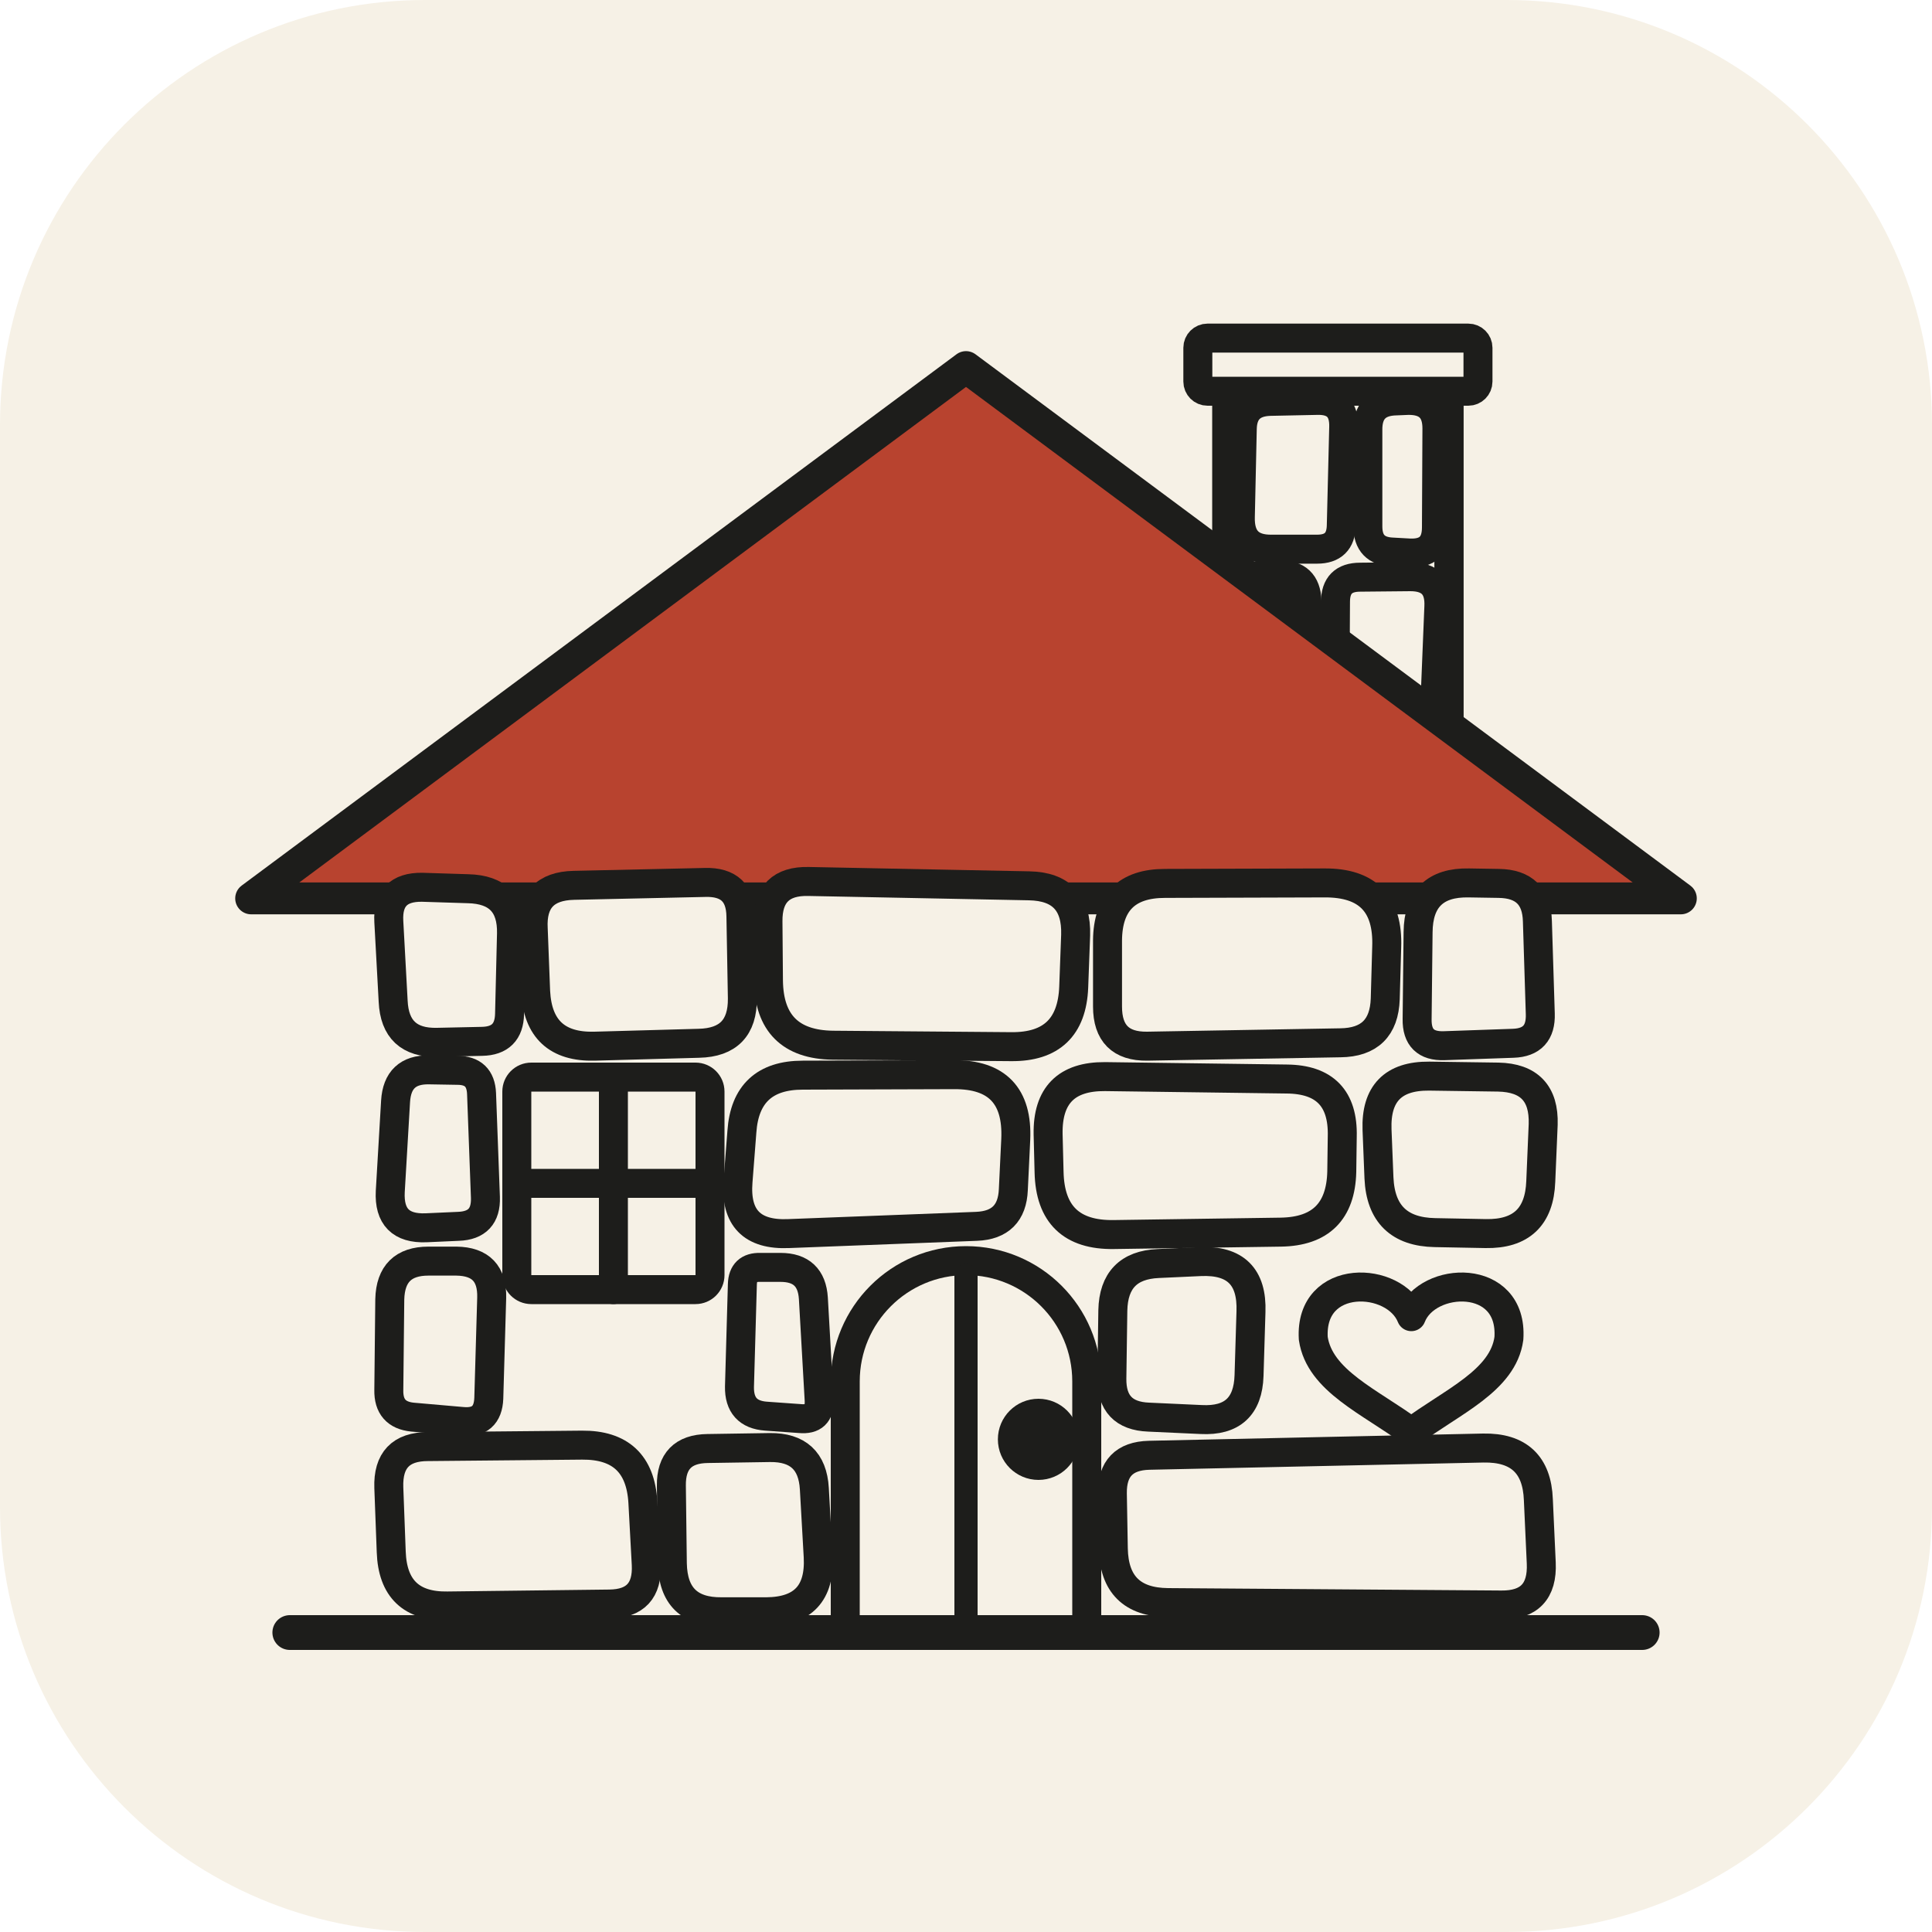
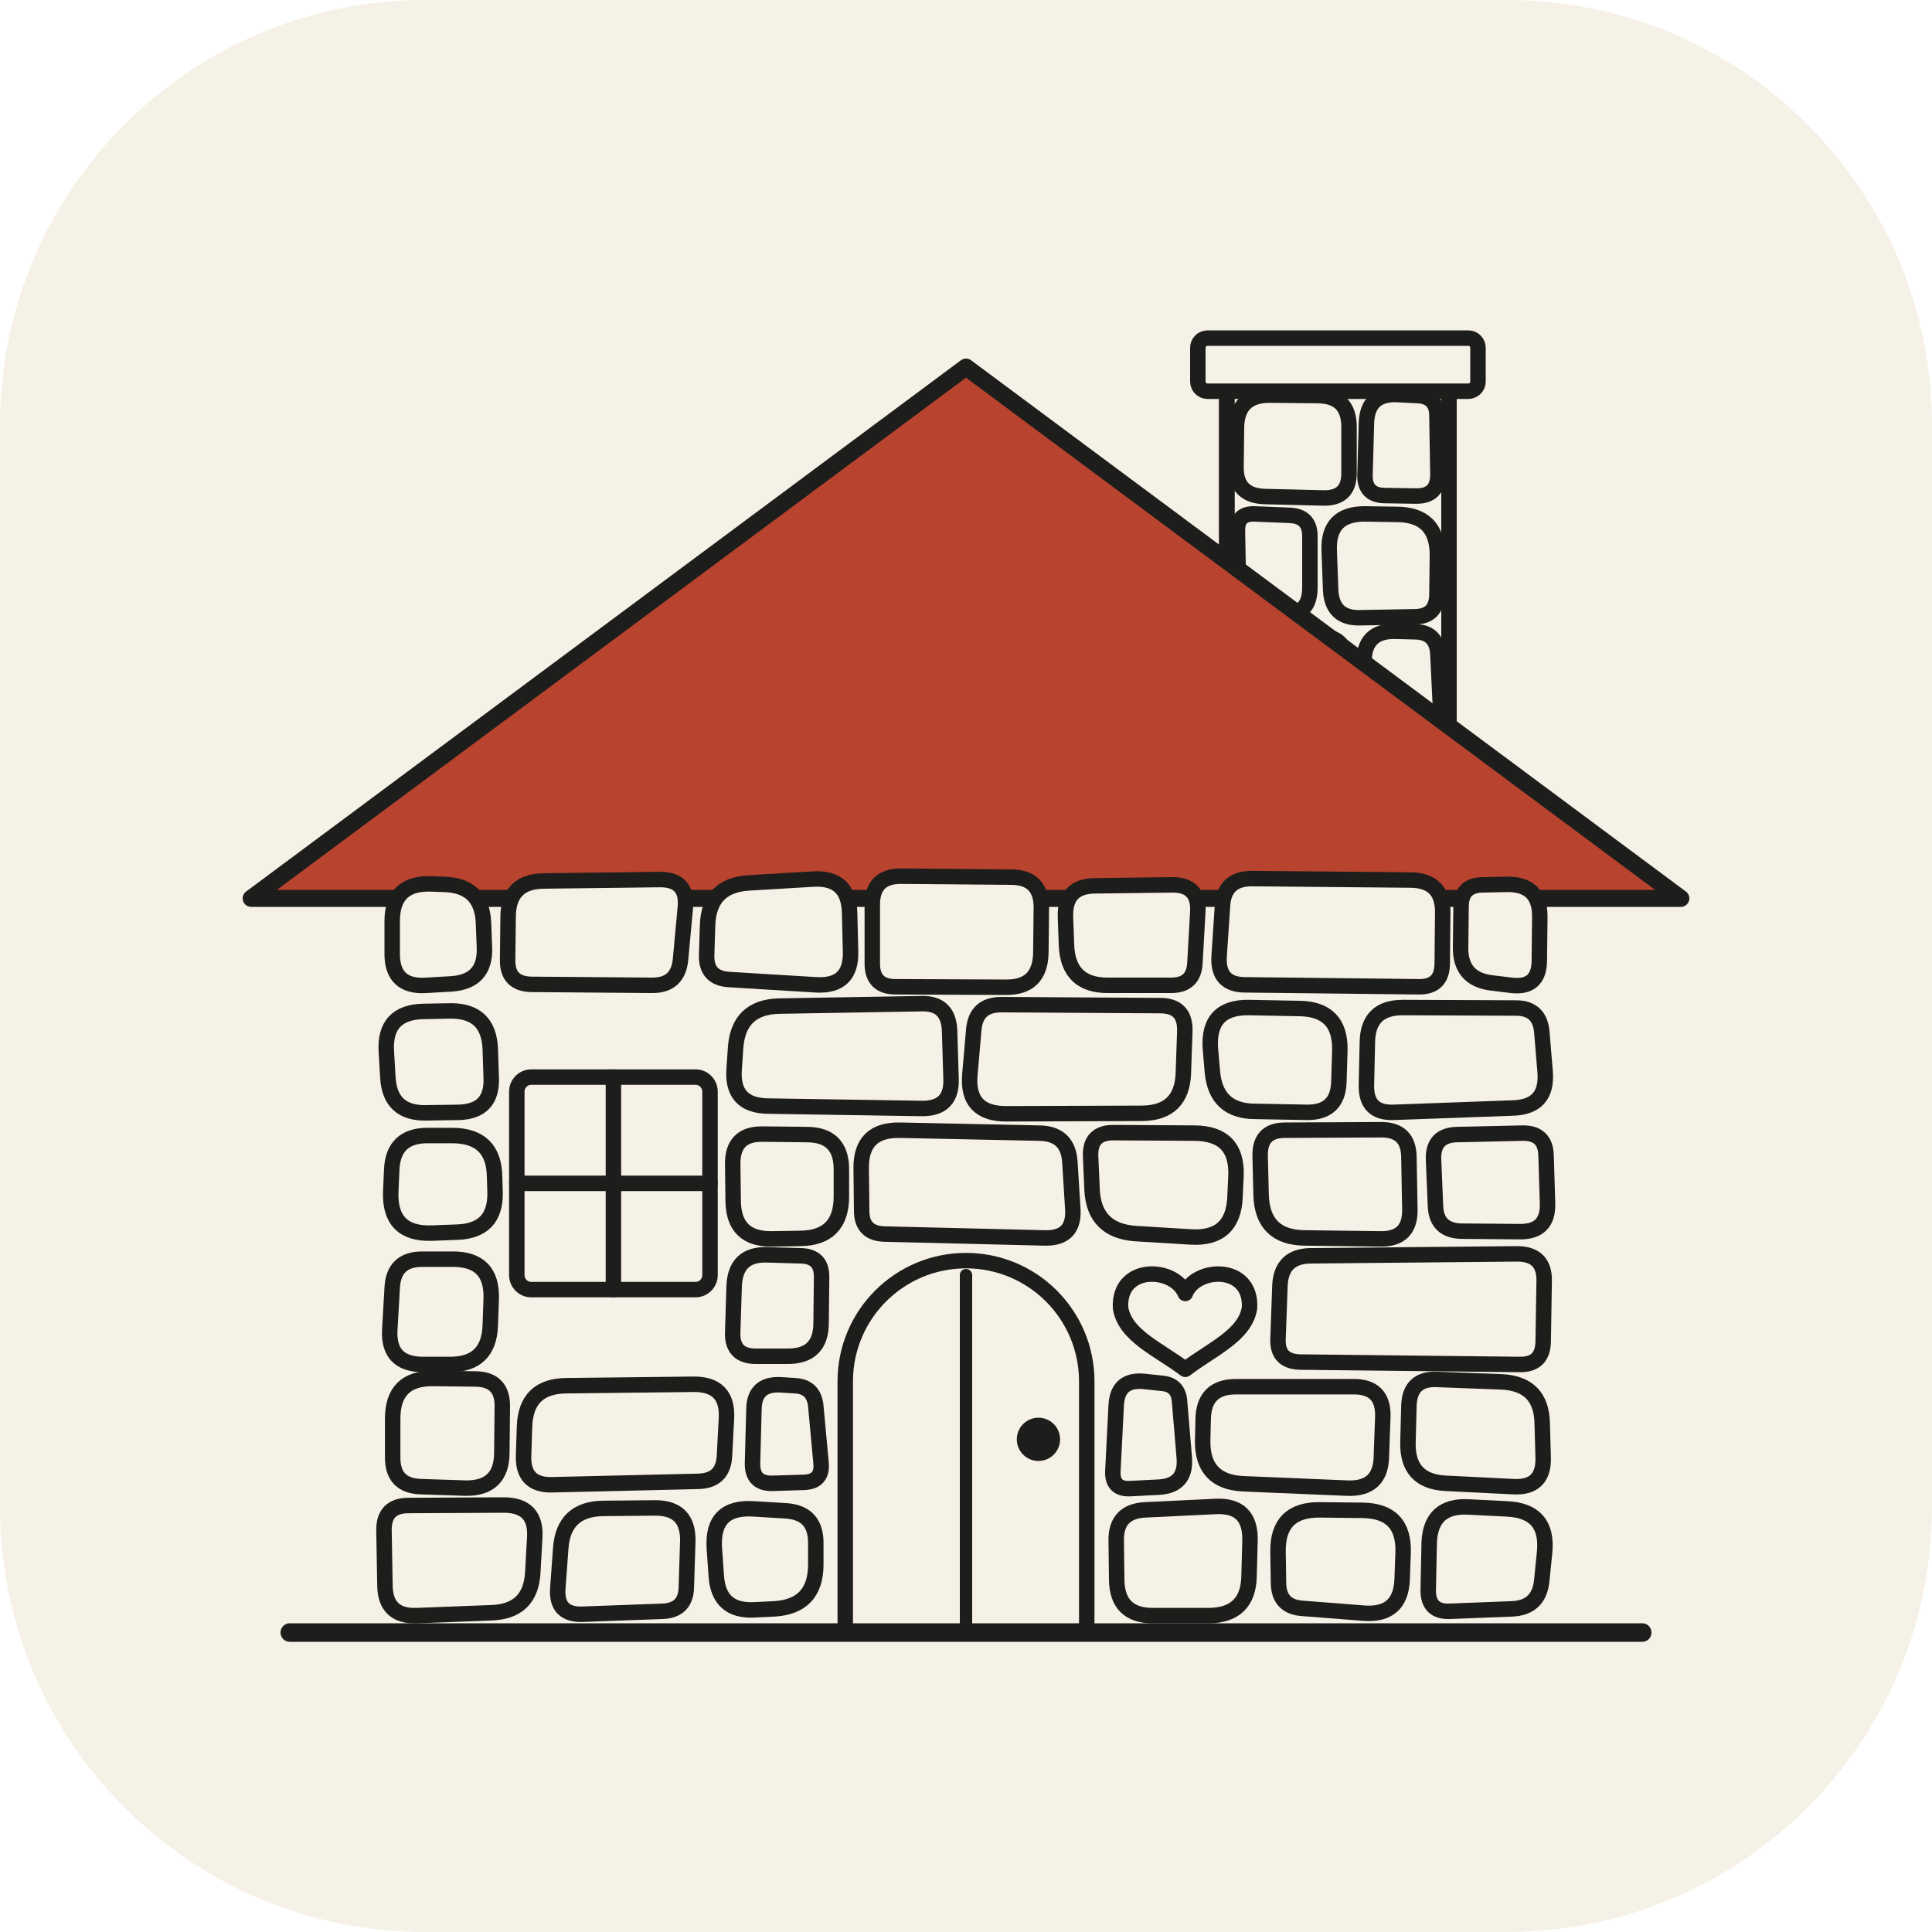
<svg xmlns="http://www.w3.org/2000/svg" viewBox="0 0 400 400" width="400" height="400">
  <rect width="400" height="400" rx="88" fill="#f6f1e6" />
  <g transform="translate(0,-16)">
-     <g fill="none" stroke="#1d1d1b" stroke-width="6" stroke-linejoin="round" stroke-linecap="round">
+     <g fill="none" stroke="#1d1d1b" stroke-width="3.2" stroke-linejoin="round" stroke-linecap="round">
      <rect x="254" y="96" width="46" height="74" fill="#f6f1e6" />
-       <path d="M257.2,104.8 Q257.3,99.3 262.9,99.1 L272.6,98.9 Q278.4,98.7 278.2,104.5 L277.7,124.8 Q277.6,129.7 272.7,129.7 L263.3,129.7 Q256.6,129.8 256.8,123.0Z" fill="#f6f1e6" />
-       <path d="M283.2,105.1 Q283.1,99.1 289.1,99.0 L291.5,98.9 Q297.5,98.8 297.5,104.7 L297.4,125.2 Q297.4,130.7 291.9,130.5 L288.3,130.3 Q283.2,130.1 283.2,125.0Z" fill="#f6f1e6" />
-       <path d="M256.4,141.0 Q256.3,135.1 262.1,135.0 L264.9,135.0 Q270.4,134.9 270.6,140.4 L271.1,164.2 Q271.2,167.3 268.0,167.3 L260.8,167.3 Q257.1,167.3 257.0,163.5Z" fill="#f6f1e6" />
-       <path d="M276.5,140.6 Q276.5,135.5 281.6,135.5 L292.0,135.4 Q298.2,135.4 297.9,141.6 L297.2,158.8 Q296.8,167.6 287.9,167.4 L284.3,167.3 Q276.3,167.1 276.4,159.1Z" fill="#f6f1e6" />
+       <path d="M256.0,104.7 Q256.0,97.7 263.1,97.8 L272.9,97.9 Q279.3,98.0 279.3,104.4 L279.3,114.0 Q279.3,119.2 274.0,119.1 L261.8,118.8 Q255.9,118.6 255.9,112.8Z" fill="#f6f1e6" />
+       <path d="M282.9,103.8 Q283.0,97.3 289.5,97.7 L293.5,97.9 Q297.5,98.1 297.5,102.1 L297.7,114.1 Q297.8,118.8 293.1,118.7 L286.6,118.6 Q282.6,118.5 282.6,114.5Z" fill="#f6f1e6" />
+       <path d="M256.2,125.9 Q256.1,122.3 259.7,122.4 L267.1,122.7 Q271.2,122.9 271.2,127.0 L271.2,137.7 Q271.2,143.5 265.4,143.3 L261.8,143.1 Q256.5,142.9 256.4,137.6Z" fill="#f6f1e6" />
+       <path d="M275.2,130.0 Q274.9,122.4 282.5,122.4 L289.1,122.5 Q297.7,122.5 297.6,131.1 L297.5,139.0 Q297.5,143.7 292.8,143.7 L281.5,143.9 Q275.8,144.0 275.5,138.2Z" fill="#f6f1e6" />
+       <path d="M256.3,154.0 Q256.5,147.6 263.0,147.7 L273.5,147.8 Q278.6,147.8 278.7,153.0 L278.8,162.3 Q278.9,168.5 272.8,168.3 L264.2,168.0 Q255.6,167.7 256.0,159.1Z" fill="#f6f1e6" />
+       <path d="M282.4,153.1 Q282.4,146.6 288.8,146.7 L292.8,146.8 Q297.5,146.8 297.7,151.5 L298.3,163.9 Q298.5,167.9 294.4,167.8 L285.9,167.6 Q282.3,167.5 282.3,164.0Z" fill="#f6f1e6" />
      <line x1="254" y1="96" x2="254" y2="170" />
      <line x1="300" y1="96" x2="300" y2="170" />
      <rect x="248" y="86" width="58" height="11" rx="2" fill="#f6f1e6" />
    </g>
-     <path d="M52,202 L200,92 L348,202 Z" fill="#b8432f" stroke="#1d1d1b" stroke-width="6.6" stroke-linejoin="round" />
-     <g fill="none" stroke="#1d1d1b" stroke-width="6" stroke-linejoin="round" stroke-linecap="round">
-       <path d="M80.5,324.0 Q80.2,315.5 88.6,315.5 L120.5,315.2 Q132.4,315.1 133.1,327.0 L133.8,339.9 Q134.2,348.0 126.2,348.1 L92.7,348.5 Q81.4,348.7 81.0,337.3Z" fill="#f6f1e6" />
-       <path d="M139.0,323.6 Q138.9,316.0 146.5,315.9 L159.4,315.7 Q168.1,315.6 168.6,324.2 L169.4,338.3 Q170.0,349.6 158.7,349.7 L149.4,349.7 Q139.4,349.8 139.2,339.7Z" fill="#f6f1e6" />
-       <path d="M230.3,325.2 Q230.2,317.5 237.9,317.3 L307.1,315.8 Q318.1,315.6 318.5,326.5 L319.1,339.6 Q319.5,348.4 310.8,348.3 L241.8,347.8 Q230.7,347.7 230.5,336.6Z" fill="#f6f1e6" />
-       <path d="M80.7,285.0 Q80.9,277.1 88.7,277.1 L94.5,277.1 Q102.0,277.2 101.8,284.7 L101.2,305.5 Q101.0,310.8 95.7,310.3 L85.4,309.4 Q80.4,308.9 80.5,303.8Z" fill="#f6f1e6" />
-       <path d="M153.7,281.9 Q153.8,278.3 157.4,278.4 L161.6,278.4 Q168.0,278.4 168.4,284.8 L169.6,305.9 Q169.8,310.1 165.6,309.7 L158.6,309.2 Q153.0,308.8 153.1,303.1Z" fill="#f6f1e6" />
-       <path d="M230.4,287.3 Q230.6,278.0 239.8,277.6 L248.5,277.2 Q259.4,276.7 259.0,287.6 L258.6,300.8 Q258.3,310.4 248.7,309.9 L237.8,309.4 Q230.1,309.1 230.2,301.4Z" fill="#f6f1e6" />
-       <path d="M292.2,288.6 C288.8,280.1 271.1,279.4 271.9,293.1 C273.2,301.9 283.7,306.2 292.2,312.5 C300.6,306.2 311.2,301.9 312.4,293.1 C313.3,279.4 295.5,280.1 292.2,288.6Z" fill="#f6f1e6" />
-       <path d="M81.9,244.0 Q82.3,237.4 88.8,237.5 L94.7,237.6 Q99.5,237.6 99.7,242.4 L100.5,263.9 Q100.7,269.7 94.9,269.9 L88.2,270.2 Q80.4,270.5 80.8,262.7Z" fill="#f6f1e6" />
-       <path d="M153.6,250.3 Q154.4,238.6 166.2,238.6 L197.5,238.5 Q210.9,238.4 210.3,251.9 L209.8,262.3 Q209.5,269.6 202.2,269.9 L163.3,271.4 Q151.9,271.9 152.8,260.6Z" fill="#f6f1e6" />
-       <path d="M217.0,250.8 Q216.8,238.8 228.8,238.9 L266.4,239.4 Q278.2,239.5 277.9,251.3 L277.8,258.6 Q277.5,270.9 265.2,271.1 L230.6,271.6 Q217.5,271.8 217.2,258.7Z" fill="#f6f1e6" />
-       <path d="M285.1,249.9 Q284.7,238.7 295.9,238.8 L310.2,239.0 Q319.8,239.2 319.5,248.8 L319.0,260.6 Q318.6,271.6 307.6,271.4 L297.1,271.2 Q286.0,271.0 285.5,259.9Z" fill="#f6f1e6" />
-       <path d="M80.5,206.8 Q80.1,199.6 87.4,199.7 L96.9,200.0 Q106.1,200.2 105.9,209.3 L105.5,225.9 Q105.4,231.5 99.8,231.6 L90.5,231.8 Q81.8,232.0 81.4,223.3Z" fill="#f6f1e6" />
-       <path d="M110.4,208.3 Q109.9,199.5 118.8,199.3 L146.0,198.7 Q153.3,198.5 153.4,205.7 L153.7,222.7 Q153.8,231.8 144.7,232.0 L123.1,232.6 Q111.5,232.9 110.9,221.3Z" fill="#f6f1e6" />
-       <path d="M159.0,206.8 Q158.9,198.3 167.4,198.5 L213.1,199.4 Q223.0,199.6 222.7,209.6 L222.3,220.4 Q221.8,232.8 209.4,232.7 L172.4,232.4 Q159.3,232.2 159.1,219.1Z" fill="#f6f1e6" />
-       <path d="M229.3,210.7 Q229.4,198.9 241.2,198.9 L274.2,198.8 Q287.6,198.7 287.1,212.1 L286.8,222.8 Q286.5,231.8 277.5,231.9 L237.5,232.6 Q229.3,232.7 229.3,224.4Z" fill="#f6f1e6" />
-       <path d="M293.6,209.0 Q293.7,198.6 304.1,198.8 L310.3,198.9 Q318.1,199.0 318.3,206.7 L318.9,225.9 Q319.1,231.8 313.3,232.0 L299.0,232.5 Q293.3,232.7 293.4,227.0Z" fill="#f6f1e6" />
+     <path d="M52,202 L200,92 L348,202 Z" fill="#b8432f" stroke="#1d1d1b" stroke-width="3.52" stroke-linejoin="round" />
+     <g fill="none" stroke="#1d1d1b" stroke-width="3.2" stroke-linejoin="round" stroke-linecap="round">
+       <path d="M79.5,332.9 Q79.4,327.7 84.6,327.7 L104.3,327.6 Q111.2,327.6 110.7,334.5 L110.3,341.7 Q109.8,349.6 101.8,349.9 L86.2,350.5 Q79.8,350.7 79.7,344.3Z" fill="#f6f1e6" />
+       <path d="M116.1,336.5 Q116.7,328.4 124.9,328.3 L135.7,328.2 Q142.5,328.2 142.4,335.0 L142.1,344.6 Q142.0,349.4 137.2,349.6 L120.8,350.2 Q115.0,350.5 115.5,344.7Z" fill="#f6f1e6" />
+       <path d="M147.9,336.6 Q147.3,327.8 156.1,328.4 L162.7,328.8 Q169.0,329.2 168.9,335.6 L168.9,340.1 Q168.8,348.6 160.3,349.1 L156.2,349.3 Q148.8,349.7 148.3,342.3Z" fill="#f6f1e6" />
+       <path d="M231.1,335.0 Q231.0,328.9 237.1,328.6 L251.6,327.9 Q259.0,327.5 258.8,335.0 L258.6,342.4 Q258.4,350.4 250.3,350.5 L238.7,350.5 Q231.3,350.5 231.2,343.1Z" fill="#f6f1e6" />
+       <path d="M264.6,337.2 Q264.5,328.5 273.3,328.6 L282.1,328.7 Q290.8,328.8 290.5,337.5 L290.3,343.0 Q290.0,350.5 282.5,350.0 L269.7,349.0 Q264.8,348.7 264.7,343.8Z" fill="#f6f1e6" />
+       <path d="M295.9,335.4 Q296.2,327.6 304.0,328.0 L312.0,328.4 Q320.6,328.8 319.8,337.3 L319.2,343.3 Q318.6,348.9 313.0,349.1 L300.2,349.6 Q295.6,349.8 295.7,345.1Z" fill="#f6f1e6" />
+       <path d="M81.3,309.7 Q81.3,301.3 89.7,301.4 L98.5,301.5 Q104.0,301.6 104.0,307.1 L103.9,316.7 Q103.9,324.2 96.4,324.1 L87.3,323.8 Q81.2,323.7 81.3,317.6Z" fill="#f6f1e6" />
+       <path d="M108.6,311.3 Q108.9,303.0 117.2,302.9 L143.5,302.6 Q150.8,302.5 150.4,309.7 L150.0,317.3 Q149.8,322.6 144.5,322.7 L114.4,323.4 Q108.2,323.6 108.4,317.4Z" fill="#f6f1e6" />
+       <path d="M156.1,307.7 Q156.2,302.5 161.5,302.7 L164.6,302.9 Q168.5,303.1 168.9,307.1 L170.0,319.0 Q170.3,322.7 166.6,322.9 L160.1,323.1 Q155.7,323.3 155.8,318.9Z" fill="#f6f1e6" />
+       <path d="M231.1,306.9 Q231.4,301.5 236.8,302.0 L240.6,302.4 Q243.9,302.7 244.2,306.0 L245.2,317.9 Q245.6,323.6 239.9,323.9 L234.0,324.2 Q230.3,324.4 230.4,320.7Z" fill="#f6f1e6" />
+       <path d="M249.1,309.9 Q249.2,303.1 255.9,303.1 L280.3,303.1 Q286.4,303.1 286.3,309.2 L286.0,317.5 Q285.9,324.4 278.9,324.1 L257.4,323.2 Q248.9,322.8 249.0,314.3Z" fill="#f6f1e6" />
+       <path d="M291.7,307.0 Q291.9,301.3 297.6,301.6 L310.9,302.1 Q319.2,302.5 319.3,310.8 L319.5,317.9 Q319.6,324.1 313.4,323.8 L299.3,323.1 Q291.4,322.7 291.5,314.8Z" fill="#f6f1e6" />
+       <path d="M81.2,282.6 Q81.5,276.7 87.4,276.7 L93.6,276.7 Q102.0,276.6 101.7,285.0 L101.5,290.5 Q101.2,298.5 93.2,298.5 L87.6,298.5 Q80.3,298.5 80.7,291.3Z" fill="#f6f1e6" />
+       <path d="M152.0,282.2 Q152.3,275.6 158.8,275.8 L165.8,276.0 Q170.2,276.1 170.1,280.5 L170.0,289.9 Q170.0,296.8 163.1,296.8 L156.5,296.8 Q151.5,296.8 151.7,291.8Z" fill="#f6f1e6" />
+       <path d="M245.4,283.8 C243.1,278.2 231.5,277.8 232.0,286.8 C232.9,292.5 239.8,295.3 245.4,299.5 C250.9,295.3 257.8,292.5 258.7,286.8 C259.2,277.8 247.6,278.2 245.4,283.8Z" fill="#f6f1e6" />
+       <path d="M265.0,282.1 Q265.3,276.1 271.3,276.0 L313.9,275.6 Q319.9,275.5 319.7,281.4 L319.5,293.8 Q319.4,298.6 314.6,298.5 L269.2,298.0 Q264.4,297.9 264.6,293.2Z" fill="#f6f1e6" />
+       <path d="M81.1,258.2 Q81.4,251.1 88.5,251.1 L93.6,251.1 Q102.3,251.1 102.4,259.7 L102.5,263.0 Q102.6,270.8 94.7,271.1 L89.4,271.3 Q80.6,271.6 80.9,262.8Z" fill="#f6f1e6" />
+       <path d="M151.7,257.1 Q151.6,250.7 157.9,250.8 L167.0,250.9 Q174.2,250.9 174.2,258.1 L174.2,263.9 Q174.1,272.3 165.7,272.4 L159.6,272.5 Q152.0,272.5 151.8,264.9Z" fill="#f6f1e6" />
+       <path d="M178.3,257.9 Q178.2,249.8 186.4,250.0 L215.2,250.6 Q221.1,250.7 221.5,256.5 L222.1,266.1 Q222.6,272.5 216.2,272.3 L183.2,271.5 Q178.4,271.4 178.4,266.7Z" fill="#f6f1e6" />
+       <path d="M225.8,255.4 Q225.6,250.5 230.5,250.5 L247.4,250.6 Q256.2,250.7 255.9,259.4 L255.7,263.7 Q255.4,272.6 246.6,272.1 L235.1,271.4 Q226.5,270.8 226.1,262.3Z" fill="#f6f1e6" />
+       <path d="M260.9,255.3 Q260.8,250.0 266.0,250.0 L286.0,249.9 Q291.6,249.9 291.7,255.5 L291.9,266.6 Q291.9,272.5 286.0,272.5 L270.1,272.3 Q261.4,272.2 261.1,263.5Z" fill="#f6f1e6" />
+       <path d="M296.8,256.1 Q296.6,251.0 301.7,250.9 L315.2,250.6 Q320.0,250.5 320.1,255.3 L320.4,265.1 Q320.6,271.1 314.6,271.0 L302.6,270.9 Q297.4,270.8 297.2,265.7Z" fill="#f6f1e6" />
+       <path d="M80.0,233.9 Q79.4,225.5 87.8,225.4 L93.4,225.3 Q101.1,225.3 101.5,233.0 L101.7,239.1 Q102.0,246.1 95.0,246.3 L88.3,246.4 Q80.7,246.6 80.3,239.0Z" fill="#f6f1e6" />
+       <path d="M152.3,232.9 Q152.9,224.5 161.3,224.3 L190.7,223.8 Q196.4,223.6 196.6,229.4 L196.9,239.2 Q197.2,245.6 190.8,245.5 L159.0,245.0 Q151.4,244.9 152.0,237.3Z" fill="#f6f1e6" />
+       <path d="M201.6,229.3 Q202.0,224.0 207.3,224.0 L240.2,224.2 Q245.5,224.2 245.3,229.6 L245.0,238.2 Q244.7,246.4 236.5,246.5 L208.3,246.6 Q200.1,246.6 200.8,238.5Z" fill="#f6f1e6" />
+       <path d="M250.6,233.1 Q250.0,224.5 258.5,224.6 L269.0,224.8 Q277.6,224.9 277.4,233.5 L277.2,240.0 Q277.0,246.3 270.7,246.3 L259.9,246.1 Q251.7,246.1 251.0,237.8Z" fill="#f6f1e6" />
+       <path d="M283.1,231.8 Q283.2,224.6 290.4,224.6 L313.9,224.7 Q318.7,224.7 319.2,229.5 L319.9,237.9 Q320.5,245.2 313.2,245.4 L288.5,246.3 Q282.8,246.5 282.9,240.7Z" fill="#f6f1e6" />
+       <path d="M81.2,206.7 Q81.2,198.8 89.1,199.0 L91.9,199.1 Q99.8,199.3 100.1,207.1 L100.3,212.3 Q100.5,219.2 93.5,219.7 L88.3,220.0 Q81.1,220.5 81.2,213.3Z" fill="#f6f1e6" />
+       <path d="M105.2,205.7 Q105.3,198.5 112.5,198.4 L136.7,198.1 Q142.4,198.1 141.9,203.8 L140.9,214.6 Q140.4,220.1 134.9,220.0 L110.0,219.8 Q105.0,219.7 105.1,214.7Z" fill="#f6f1e6" />
+       <path d="M146.5,207.5 Q146.8,199.3 155.0,198.8 L168.4,198.0 Q175.7,197.6 175.9,204.9 L176.1,213.0 Q176.3,220.3 169.0,219.9 L150.9,218.8 Q146.2,218.5 146.3,213.8Z" fill="#f6f1e6" />
+       <path d="M180.6,203.3 Q180.6,197.4 186.5,197.4 L209.3,197.6 Q215.6,197.6 215.6,203.9 L215.5,213.2 Q215.4,220.5 208.2,220.4 L185.4,220.3 Q180.6,220.3 180.6,215.5Z" fill="#f6f1e6" />
+       <path d="M220.6,206.0 Q220.3,199.4 226.8,199.4 L242.8,199.2 Q248.2,199.2 248.0,204.6 L247.4,215.3 Q247.2,220.0 242.5,220.0 L229.5,220.0 Q221.1,220.1 220.8,211.6Z" fill="#f6f1e6" />
+       <path d="M253.1,203.6 Q253.4,197.9 259.2,197.9 L291.9,198.2 Q298.8,198.2 298.7,205.0 L298.6,215.6 Q298.5,220.4 293.7,220.3 L257.8,219.9 Q252.1,219.9 252.4,214.1Z" fill="#f6f1e6" />
+       <path d="M302.5,203.7 Q302.5,199.3 306.9,199.2 L312.0,199.1 Q318.8,199.0 318.8,205.7 L318.7,214.8 Q318.7,220.7 312.9,220.0 L308.8,219.5 Q302.3,218.7 302.4,212.1Z" fill="#f6f1e6" />
      <path d="M175,352 L175,302.0 A25.0,25.0 0 0 1 225,302.0 L225,352" fill="#f6f1e6" />
-       <line x1="200.0" y1="280" x2="200.0" y2="352" stroke-width="4.8" />
-       <circle cx="215" cy="314" r="5.4" fill="#1d1d1b" />
+       <line x1="200.0" y1="280" x2="200.0" y2="352" stroke-width="2.56" />
+       <circle cx="215" cy="314" r="2.88" fill="#1d1d1b" />
      <rect x="107" y="239" width="40" height="44" rx="3" fill="#f6f1e6" />
      <line x1="127.0" y1="239" x2="127.0" y2="283" />
      <line x1="107" y1="261.0" x2="147" y2="261.0" />
-       <path d="M60,354 L340,354" stroke-width="7.2" />
+       <path d="M60,354 L340,354" stroke-width="3.84" />
    </g>
  </g>
</svg>
